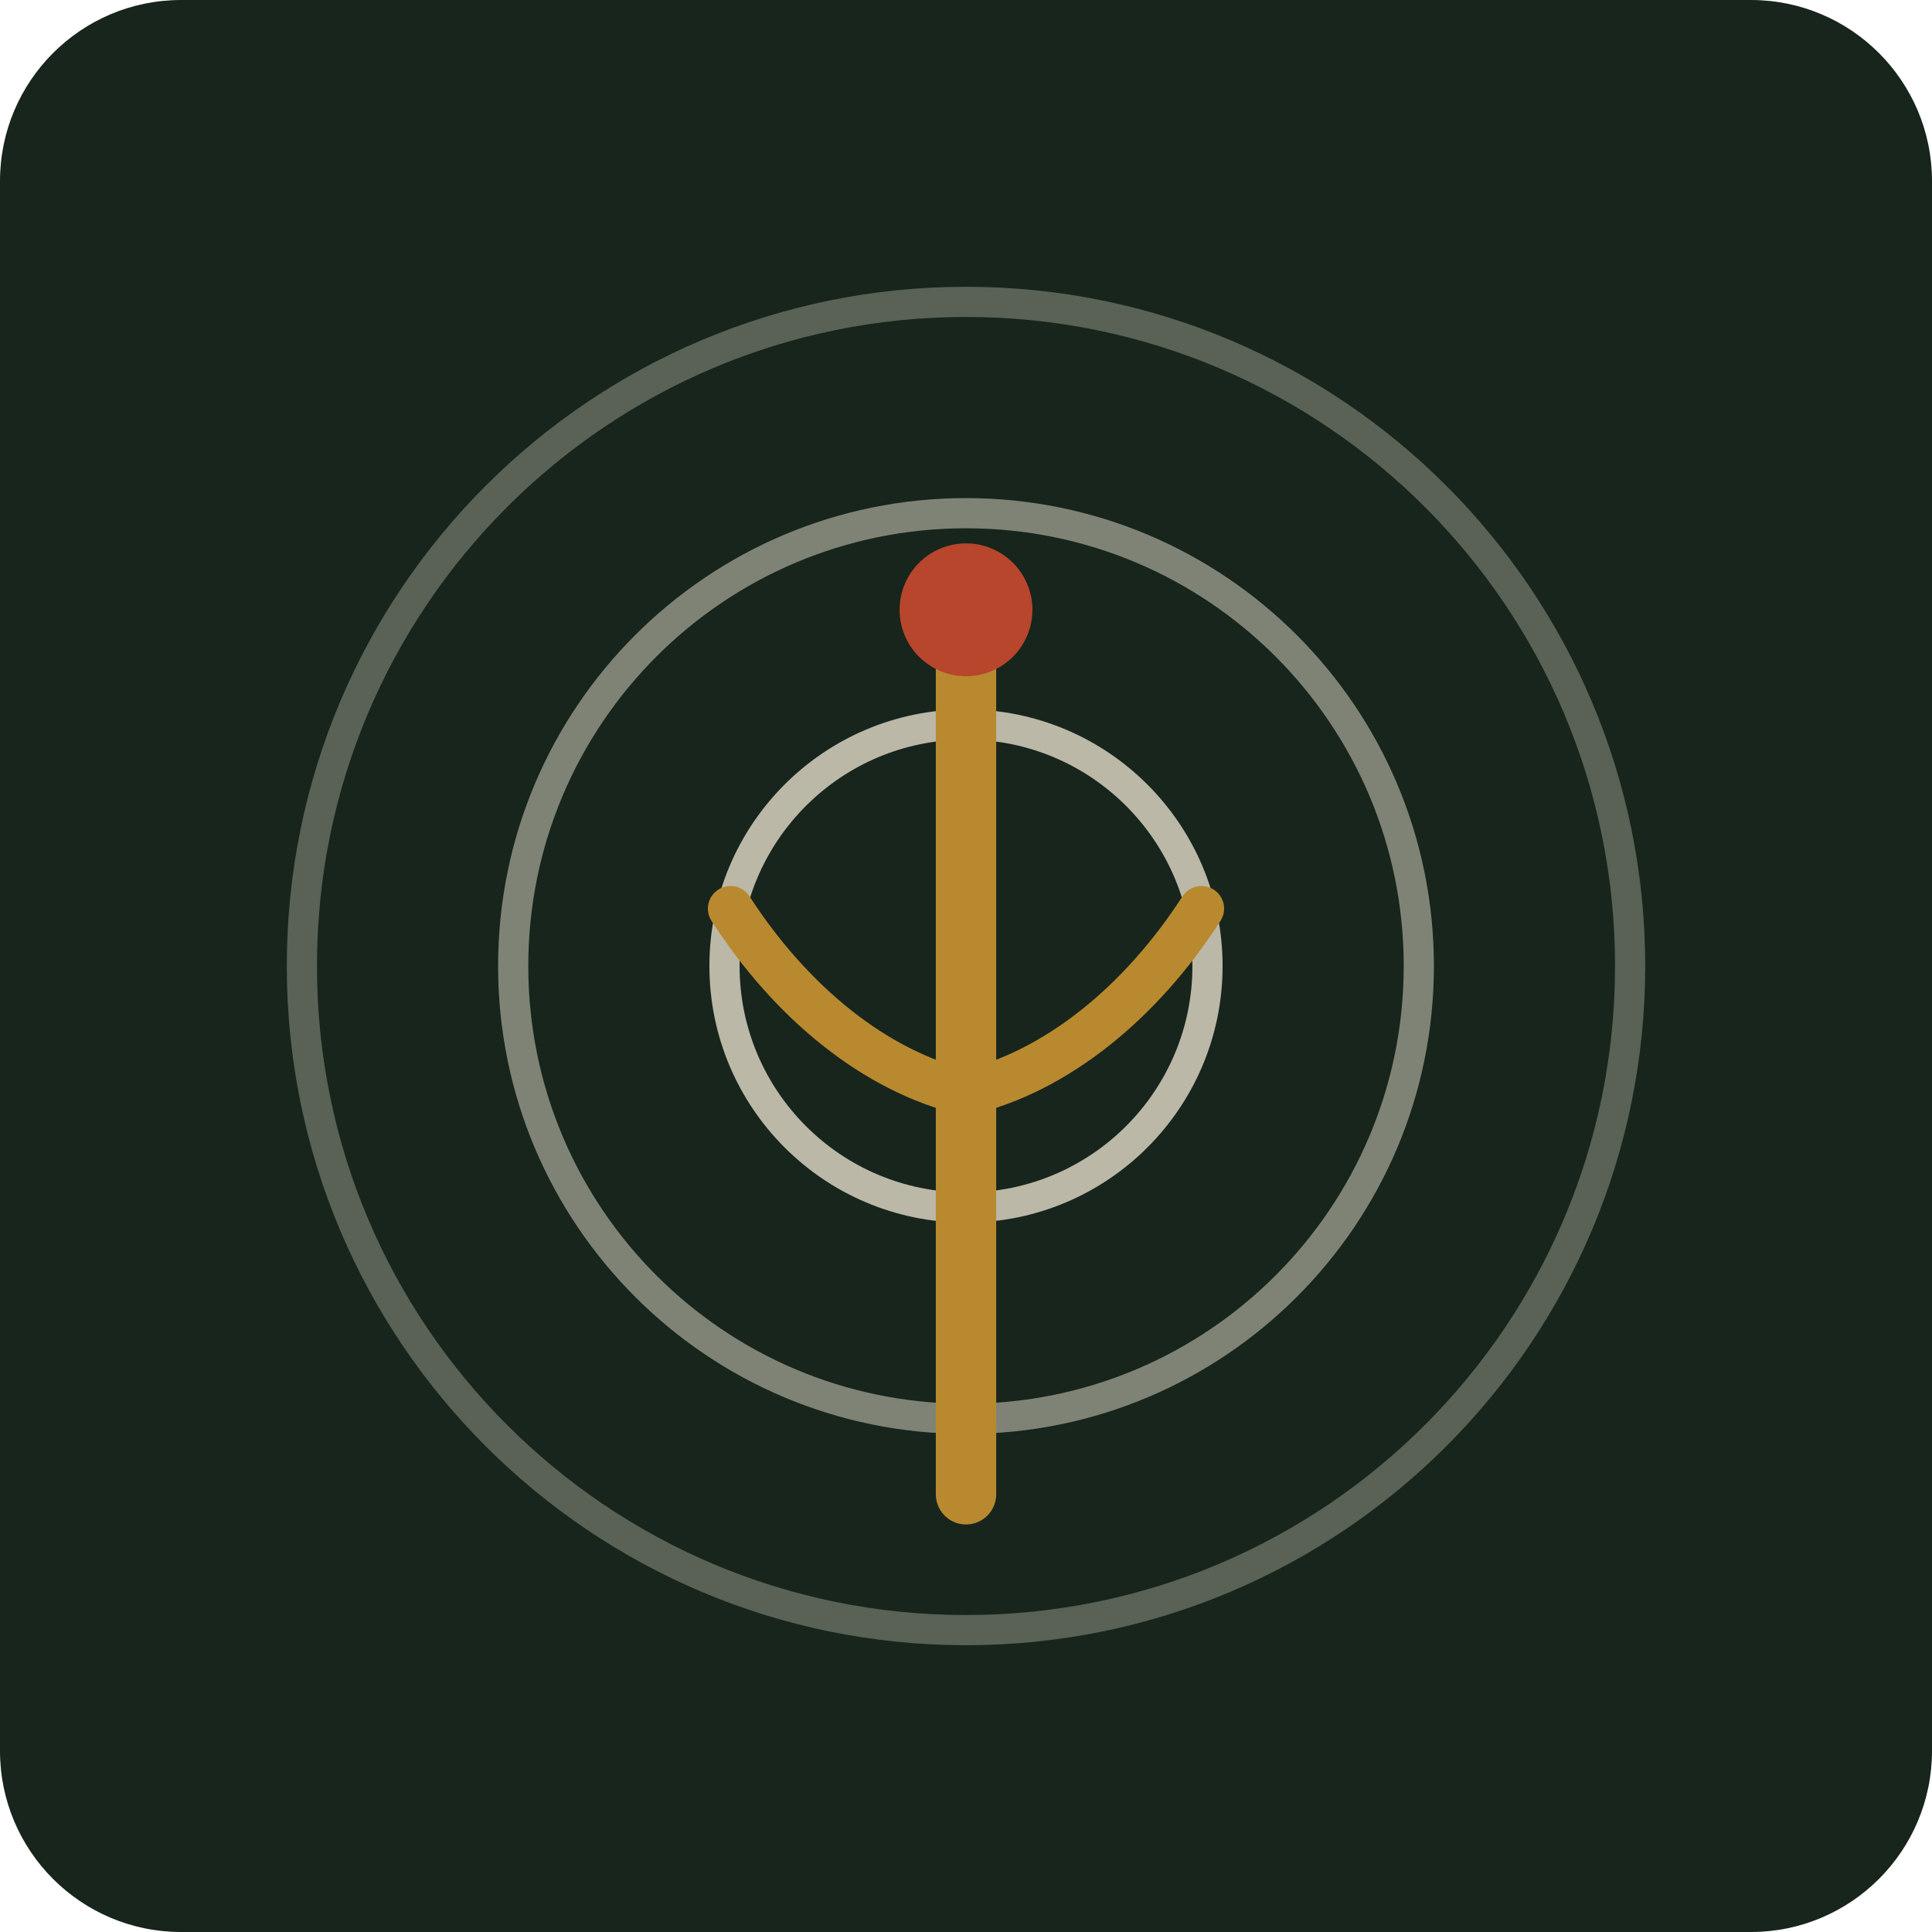
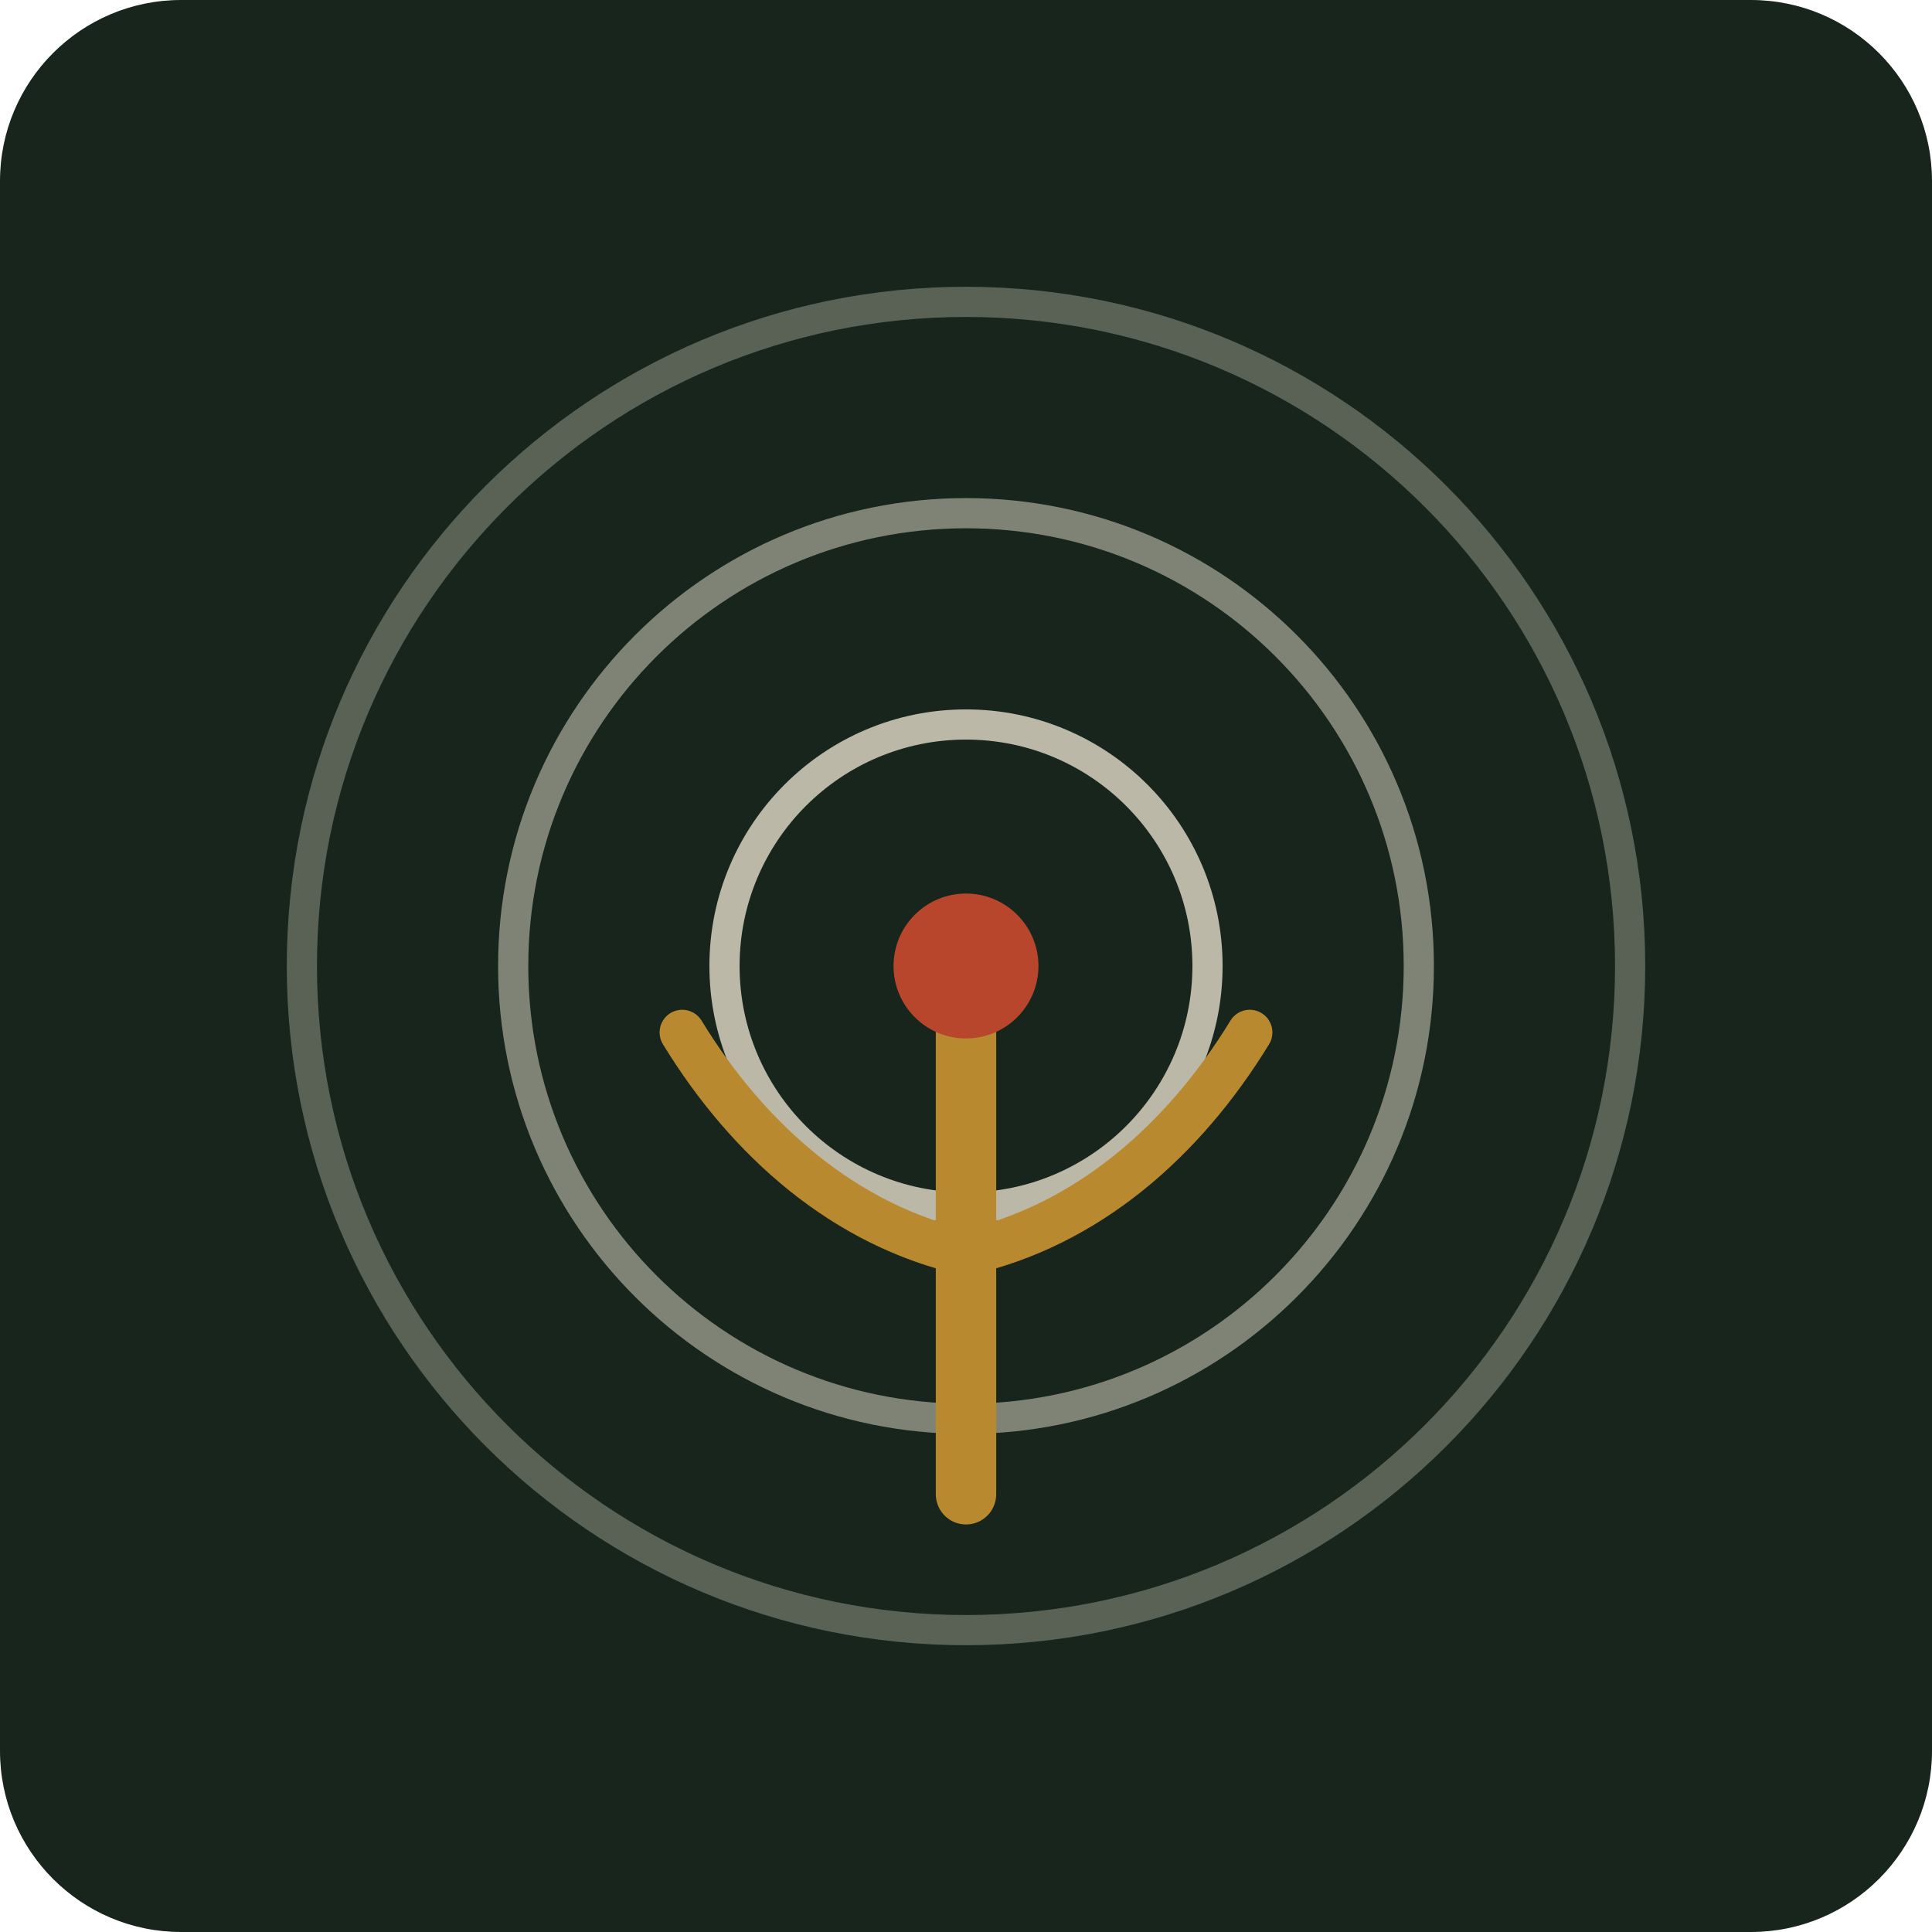
<svg xmlns="http://www.w3.org/2000/svg" viewBox="0 0 64 64">
  <rect width="64" height="64" rx="6" fill="#17251c" />
  <g fill="none" stroke="#e9e2cf" stroke-linecap="round">
    <circle cx="32" cy="32" r="22" stroke-opacity=".32" />
    <circle cx="32" cy="32" r="15" stroke-opacity=".5" />
    <circle cx="32" cy="32" r="8" stroke-opacity=".78" />
  </g>
  <g fill="none" stroke="#b9892f" stroke-linecap="round">
-     <path d="M32 49.5V20.6" stroke-width="2" />
-     <path d="M32 36.2C29 35.5 26.2 33.2 24.2 30.1" stroke-width="1.5" />
-     <path d="M32 36.2C35 35.5 37.8 33.2 39.8 30.1" stroke-width="1.5" />
+     <path d="M32 49.5V32" stroke-width="2" />
+     <path d="M32 41.5C28 40.6 24.8 37.8 22.6 34.2" stroke-width="1.5" />
+     <path d="M32 41.5C36 40.6 39.2 37.8 41.4 34.2" stroke-width="1.5" />
  </g>
-   <circle cx="32" cy="20.2" r="2.2" fill="#b7462c" />
+   <circle cx="32" cy="32" r="2.4" fill="#b7462c" />
</svg>
